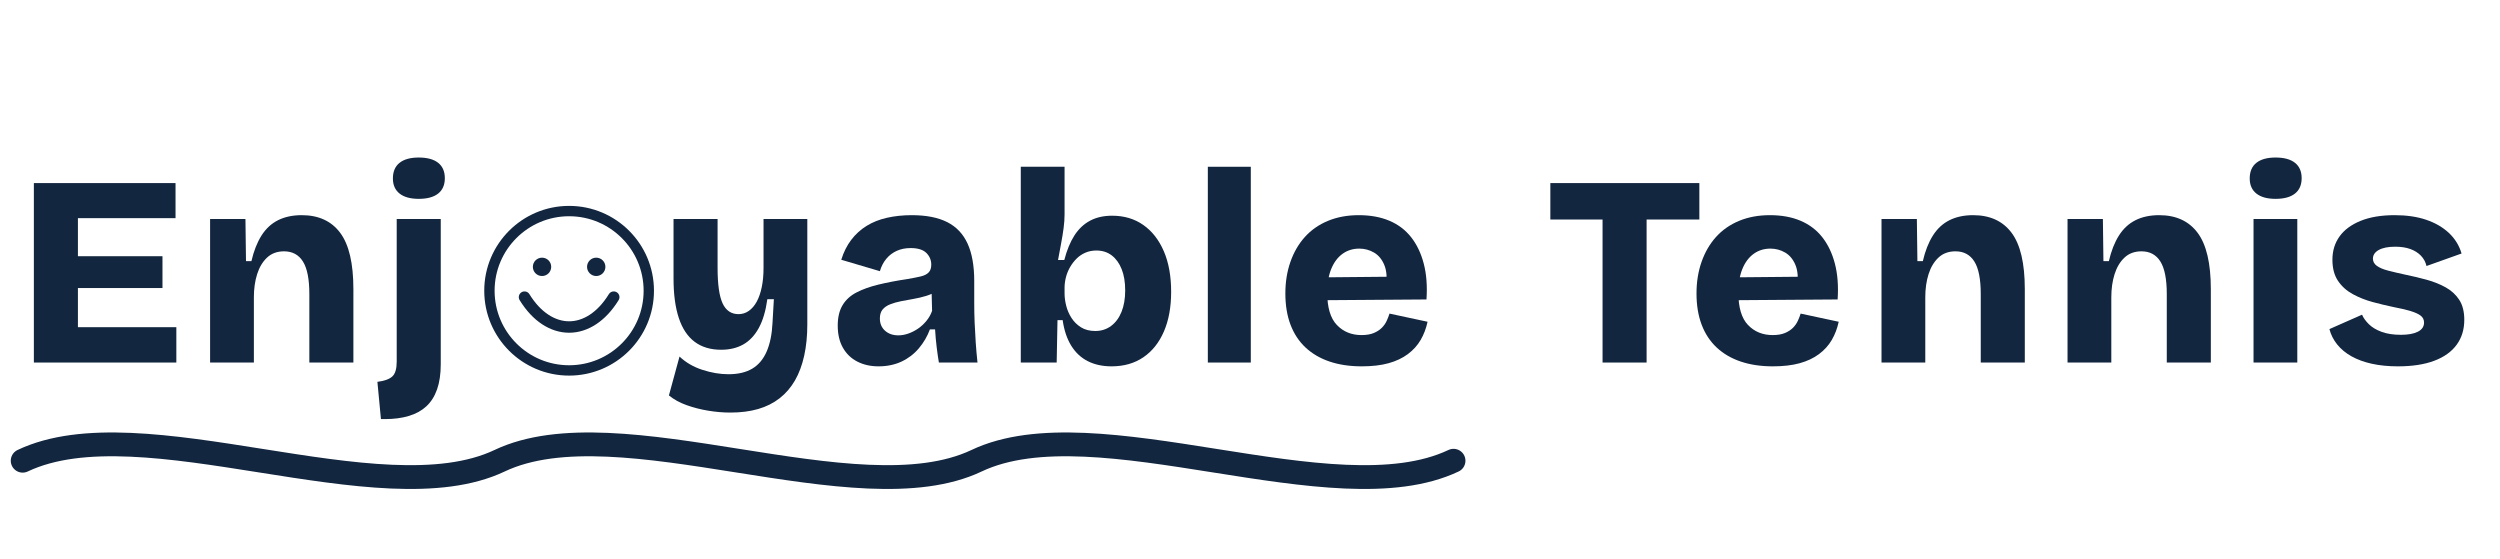
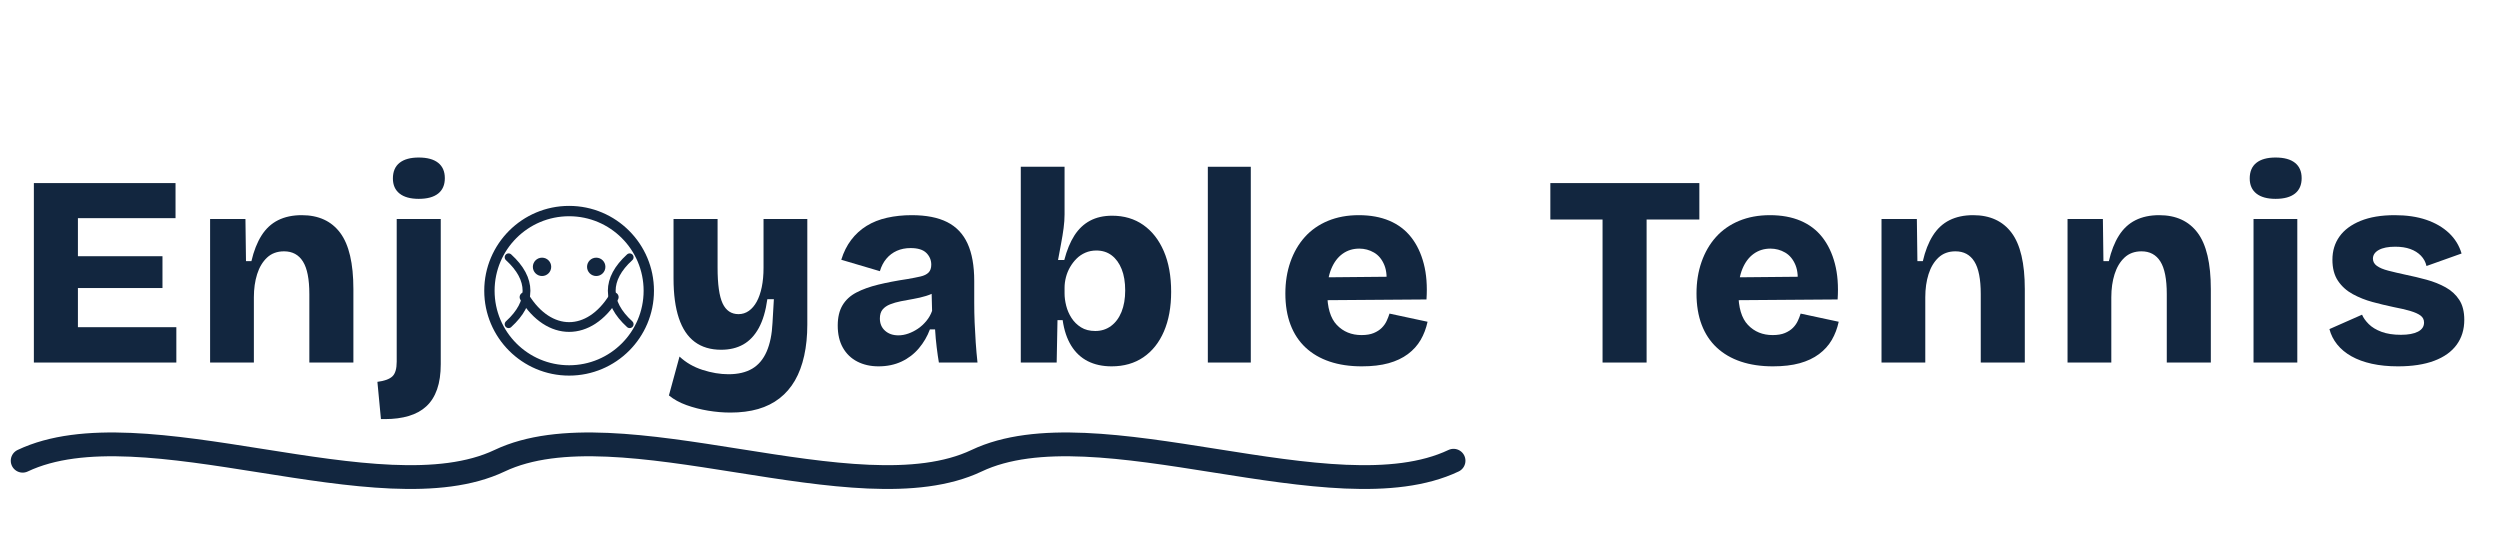
<svg xmlns="http://www.w3.org/2000/svg" viewBox="-4 0 662 148" width="662" height="148">
  <g fill="#12263F">
    <path d="M69 0V660H231V0ZM186 0V130H593V0ZM186 274V391H542V274ZM186 531V660H590V531Z" transform="translate(0.00 96.00) scale(0.072 -0.072)" />
    <path d="M62 0V318V528H192L194 373H214Q227 429 251.0 467.0Q275 505 312.0 523.5Q349 542 399 542Q492 542 540.5 477.0Q589 412 589 270V0H427V252Q427 334 403.5 371.5Q380 409 334 409Q296 409 271.5 386.0Q247 363 235.0 325.0Q223 287 223 240V0Z" transform="translate(47.17 96.00) scale(0.072 -0.072)" />
    <path d="M21 -208Q16 -208 13.0 -208.0Q10 -208 6 -208L-7 -71Q32 -66 48.0 -51.0Q64 -36 64 3V528H226V-6Q226 -60 212.5 -98.5Q199 -137 173.0 -161.0Q147 -185 108.5 -196.5Q70 -208 21 -208ZM145 602Q99 602 74.5 621.5Q50 641 50 677Q50 715 74.5 734.5Q99 754 145 754Q192 754 216.5 734.5Q241 715 241 678Q241 641 216.5 621.5Q192 602 145 602Z" transform="translate(96.44 96.00) scale(0.072 -0.072)" />
    <path d="M265 -184Q225 -184 183.0 -177.0Q141 -170 103.5 -156.5Q66 -143 39 -121L78 22Q113 -11 162.5 -27.0Q212 -43 258 -43Q311 -43 345.5 -22.5Q380 -2 398.5 40.5Q417 83 420 146L425 233H401Q392 168 369.5 127.0Q347 86 312.5 66.5Q278 47 231 47Q173 47 134.0 76.0Q95 105 75.5 163.5Q56 222 56 309V528H218V349Q218 257 236.5 217.5Q255 178 295 178Q316 178 333.0 190.0Q350 202 362.0 224.0Q374 246 380.5 277.5Q387 309 387 348V528H548V140Q548 77 536.5 25.0Q525 -27 502.5 -66.0Q480 -105 446.0 -131.5Q412 -158 367.0 -171.0Q322 -184 265 -184Z" transform="translate(170.32 96.00) scale(0.072 -0.072)" />
    <path d="M186 -14Q142 -14 108.0 3.5Q74 21 55.0 54.5Q36 88 36 136Q36 181 53.5 210.5Q71 240 104.5 257.5Q138 275 185.0 286.5Q232 298 292 307Q321 312 340.5 316.5Q360 321 370.0 331.0Q380 341 380 360Q380 385 362.0 403.0Q344 421 304 421Q276 421 253.5 411.0Q231 401 215.0 382.0Q199 363 191 336L49 378Q62 420 85.5 451.0Q109 482 142.0 502.5Q175 523 217.5 532.5Q260 542 308 542Q388 542 438.5 516.5Q489 491 513.5 437.5Q538 384 538 300V219Q538 183 539.5 146.5Q541 110 543.5 73.5Q546 37 550 0H408Q404 23 400.0 55.5Q396 88 394 122H375Q361 84 334.5 52.5Q308 21 270.5 3.5Q233 -14 186 -14ZM259 100Q277 100 295.5 106.5Q314 113 331.0 124.5Q348 136 362.0 153.0Q376 170 383 190L381 269L403 264Q384 252 361.0 245.0Q338 238 314.5 234.0Q291 230 268.5 225.5Q246 221 228.5 214.0Q211 207 201.0 195.0Q191 183 191 162Q191 134 210.0 117.0Q229 100 259 100Z" transform="translate(215.24 96.00) scale(0.072 -0.072)" />
    <path d="M396 -14Q346 -14 308.5 5.0Q271 24 247.5 62.0Q224 100 216 156H197L194 0H62V259V720H223V545Q223 521 219.5 494.5Q216 468 210.5 439.0Q205 410 199 377H222Q236 431 259.0 467.0Q282 503 316.5 521.5Q351 540 398 540Q464 540 512.5 506.0Q561 472 588.0 409.5Q615 347 615 260Q615 176 588.5 114.5Q562 53 513.0 19.5Q464 -14 396 -14ZM336 116Q369 116 394.0 134.5Q419 153 432.5 186.5Q446 220 446 265Q446 311 433.0 343.5Q420 376 396.5 394.0Q373 412 340 412Q318 412 299.5 404.0Q281 396 267.0 382.0Q253 368 243.0 350.5Q233 333 228.0 313.5Q223 294 223 275V254Q223 233 229.0 209.0Q235 185 248.5 164.0Q262 143 283.5 129.5Q305 116 336 116Z" transform="translate(261.84 96.00) scale(0.072 -0.072)" />
    <path d="M62 0V720H220V0Z" transform="translate(311.37 96.00) scale(0.072 -0.072)" />
    <path d="M313 -14Q247 -14 195.0 3.5Q143 21 106.5 55.0Q70 89 51.0 139.0Q32 189 32 254Q32 317 50.5 370.0Q69 423 103.5 461.5Q138 500 188.5 521.0Q239 542 302 542Q366 542 414.5 521.5Q463 501 494.5 461.0Q526 421 541.0 363.5Q556 306 551 232L138 229V313L459 316L402 277Q409 327 396.0 358.5Q383 390 358.0 404.5Q333 419 304 419Q269 419 242.5 400.0Q216 381 201.0 345.0Q186 309 186 257Q186 175 221.5 138.0Q257 101 312 101Q339 101 357.0 108.5Q375 116 386.5 127.5Q398 139 404.5 153.0Q411 167 415 180L555 150Q547 113 529.5 83.0Q512 53 482.5 31.0Q453 9 411.5 -2.5Q370 -14 313 -14Z" transform="translate(334.06 96.00) scale(0.072 -0.072)" />
    <path d="M208 0V660H370V0ZM16 526V660H564V526Z" transform="translate(405.38 96.00) scale(0.072 -0.072)" />
    <path d="M313 -14Q247 -14 195.0 3.5Q143 21 106.5 55.0Q70 89 51.0 139.0Q32 189 32 254Q32 317 50.5 370.0Q69 423 103.5 461.5Q138 500 188.5 521.0Q239 542 302 542Q366 542 414.5 521.5Q463 501 494.5 461.0Q526 421 541.0 363.5Q556 306 551 232L138 229V313L459 316L402 277Q409 327 396.0 358.5Q383 390 358.0 404.5Q333 419 304 419Q269 419 242.5 400.0Q216 381 201.0 345.0Q186 309 186 257Q186 175 221.5 138.0Q257 101 312 101Q339 101 357.0 108.5Q375 116 386.5 127.5Q398 139 404.5 153.0Q411 167 415 180L555 150Q547 113 529.5 83.0Q512 53 482.5 31.0Q453 9 411.5 -2.5Q370 -14 313 -14Z" transform="translate(442.93 96.00) scale(0.072 -0.072)" />
    <path d="M62 0V318V528H192L194 373H214Q227 429 251.0 467.0Q275 505 312.0 523.5Q349 542 399 542Q492 542 540.5 477.0Q589 412 589 270V0H427V252Q427 334 403.5 371.5Q380 409 334 409Q296 409 271.5 386.0Q247 363 235.0 325.0Q223 287 223 240V0Z" transform="translate(489.76 96.00) scale(0.072 -0.072)" />
    <path d="M62 0V318V528H192L194 373H214Q227 429 251.0 467.0Q275 505 312.0 523.5Q349 542 399 542Q492 542 540.5 477.0Q589 412 589 270V0H427V252Q427 334 403.5 371.5Q380 409 334 409Q296 409 271.5 386.0Q247 363 235.0 325.0Q223 287 223 240V0Z" transform="translate(539.02 96.00) scale(0.072 -0.072)" />
    <path d="M62 0V528H223V0ZM143 602Q97 602 72.5 621.5Q48 641 48 677Q48 715 72.5 734.5Q97 754 143 754Q190 754 214.5 734.5Q239 715 239 678Q239 641 214.5 621.5Q190 602 143 602Z" transform="translate(588.27 96.00) scale(0.072 -0.072)" />
    <path d="M278 -14Q225 -14 182.0 -4.5Q139 5 107.0 23.0Q75 41 54.5 66.5Q34 92 26 123L146 176Q153 159 170.5 141.5Q188 124 217.5 113.0Q247 102 289 102Q329 102 351.5 113.5Q374 125 374 147Q374 163 361.5 172.5Q349 182 324.0 189.5Q299 197 262 204Q224 212 185.0 222.5Q146 233 112.0 251.5Q78 270 57.5 300.5Q37 331 37 378Q37 427 63.0 463.5Q89 500 140.5 521.0Q192 542 266 542Q332 542 382.0 525.0Q432 508 465.5 476.5Q499 445 512 401L383 355Q378 377 362.5 393.0Q347 409 323.5 417.5Q300 426 268 426Q229 426 207.5 414.0Q186 402 186 382Q186 366 200.5 355.5Q215 345 242.0 338.0Q269 331 306 323Q345 315 383.5 304.5Q422 294 453.5 276.5Q485 259 503.5 230.5Q522 202 522 157Q522 104 494.0 65.5Q466 27 411.5 6.5Q357 -14 278 -14Z" transform="translate(610.96 96.00) scale(0.072 -0.072)" />
  </g>
  <circle cx="146.70" cy="76.99" r="21.10" fill="none" stroke="#12263F" stroke-width="2.74" />
+   <path d="M 130.67 68.13 C 137.00 73.89 137.00 80.09 130.67 85.85" fill="none" stroke="#12263F" stroke-width="2.06" stroke-linecap="round" />
+   <path d="M 162.74 68.13 C 156.41 73.89 156.41 80.09 162.74 85.85" fill="none" stroke="#12263F" stroke-width="2.06" stroke-linecap="round" />
  <circle cx="139.53" cy="70.66" r="2.43" fill="#12263F" />
  <circle cx="153.88" cy="70.66" r="2.43" fill="#12263F" />
-   <path d="M 134.89 78.68 C 141.39 89.23 152.02 89.23 158.52 78.68" fill="none" stroke="#12263F" stroke-width="3.03" stroke-linecap="round" />
+   <path d="M 134.89 78.68 C 141.39 89.23 152.02 89.23 158.52 78.68" fill="none" stroke="#12263F" stroke-width="2.58" stroke-linecap="round" />
  <path d="M 2.0 122.0 C 33.6 107.0 96.7 137.0 128.3 122.0 C 159.9 107.0 223.0 137.0 254.6 122.0 C 286.2 107.0 349.3 137.0 380.9 122.0" fill="none" stroke="#12263F" stroke-width="6.30" stroke-linecap="round" />
</svg>
